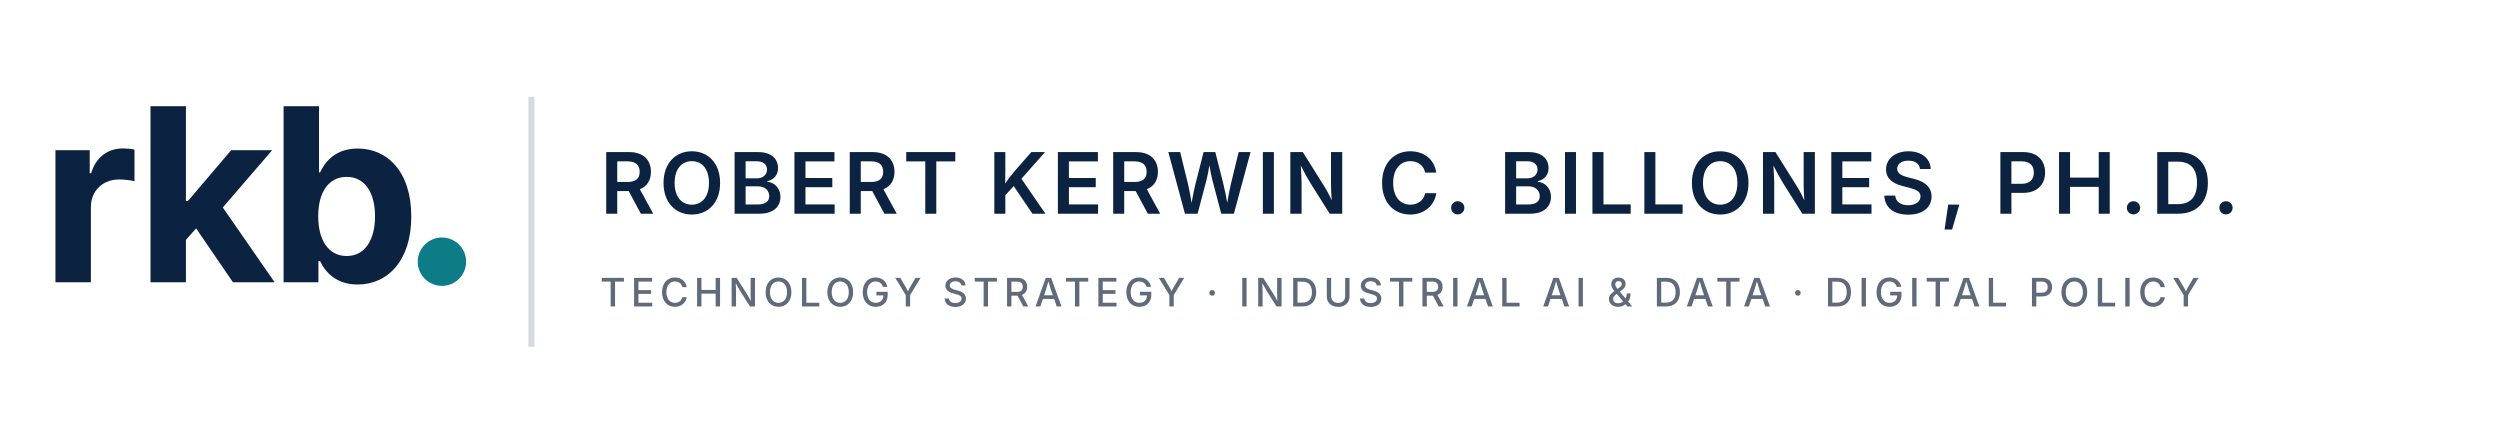
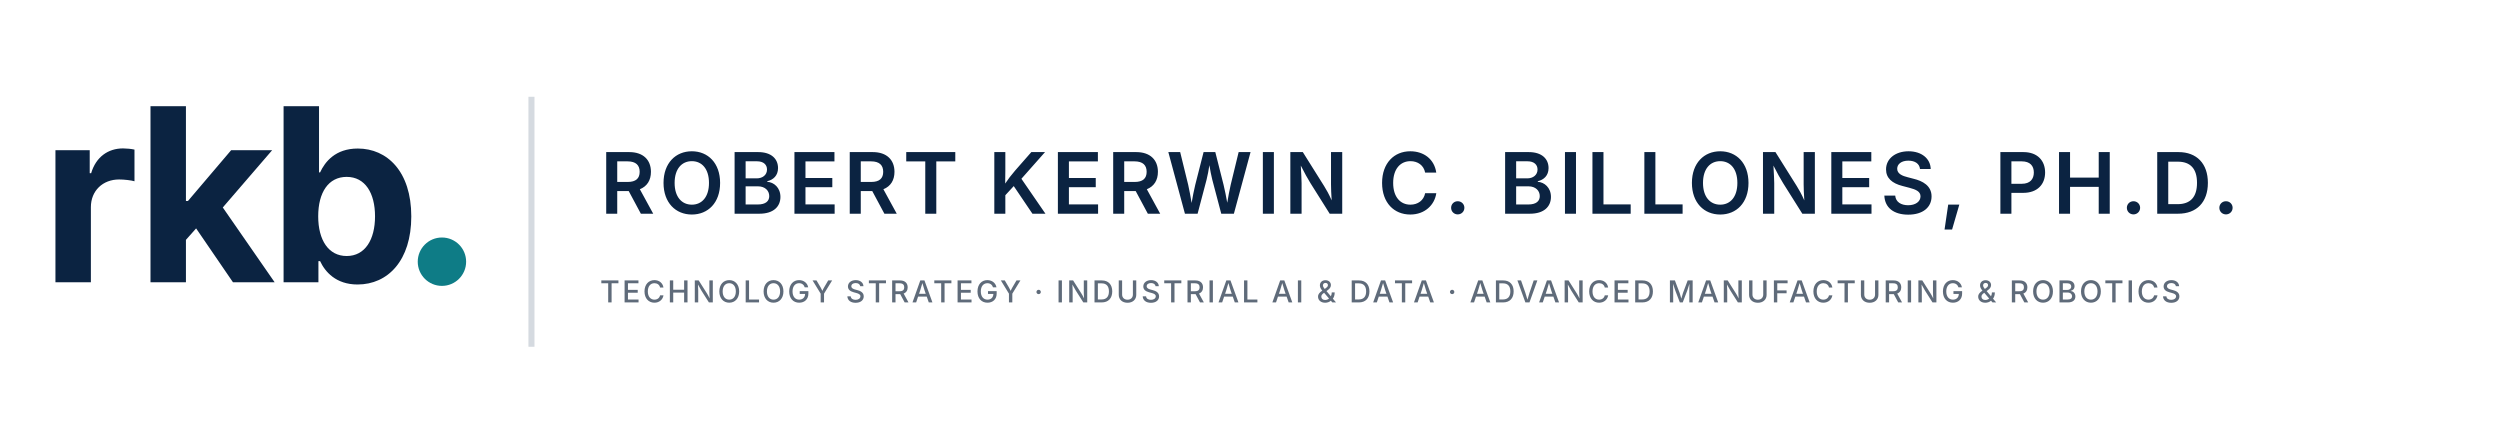
<svg xmlns="http://www.w3.org/2000/svg" width="1240" height="220" viewBox="0 0 1240 220">
  <text x="20" y="140" font-family="Inter, 'Inter Display', Arial, sans-serif" font-weight="700" font-size="120" letter-spacing="-3.6" fill="#0B2341">rkb</text>
  <circle cx="219.2" cy="129.8" r="12.0" fill="#0E7C86" />
  <line x1="263.6" y1="48" x2="263.6" y2="172" stroke="#D5DAE0" stroke-width="3" />
  <text x="297.6" y="106" font-family="Inter, 'Inter Display', Arial, sans-serif" font-weight="600" font-size="42" letter-spacing="2" fill="#0B2341">ROBERT KERWIN C. BILLONES, PH.D.</text>
-   <text x="297.6" y="152" font-family="Inter, 'Inter Display', Arial, sans-serif" font-weight="500" font-size="19.5" letter-spacing="2.6" fill="#5F6B7A">TECHNOLOGY STRATEGY  ·  INDUSTRIAL AI &amp; DATA  ·  DIGITAL POLICY</text>
+   <text x="297.6" y="150" font-family="Inter, 'Inter Display', Arial, sans-serif" font-weight="500" font-size="15" letter-spacing="1.2" fill="#5F6B7A">TECHNOLOGY STRATEGY  ·  INDUSTRIAL AI &amp; DATA  ·  ADVANCED MANUFACTURING &amp; ROBOTICS</text>
</svg>
